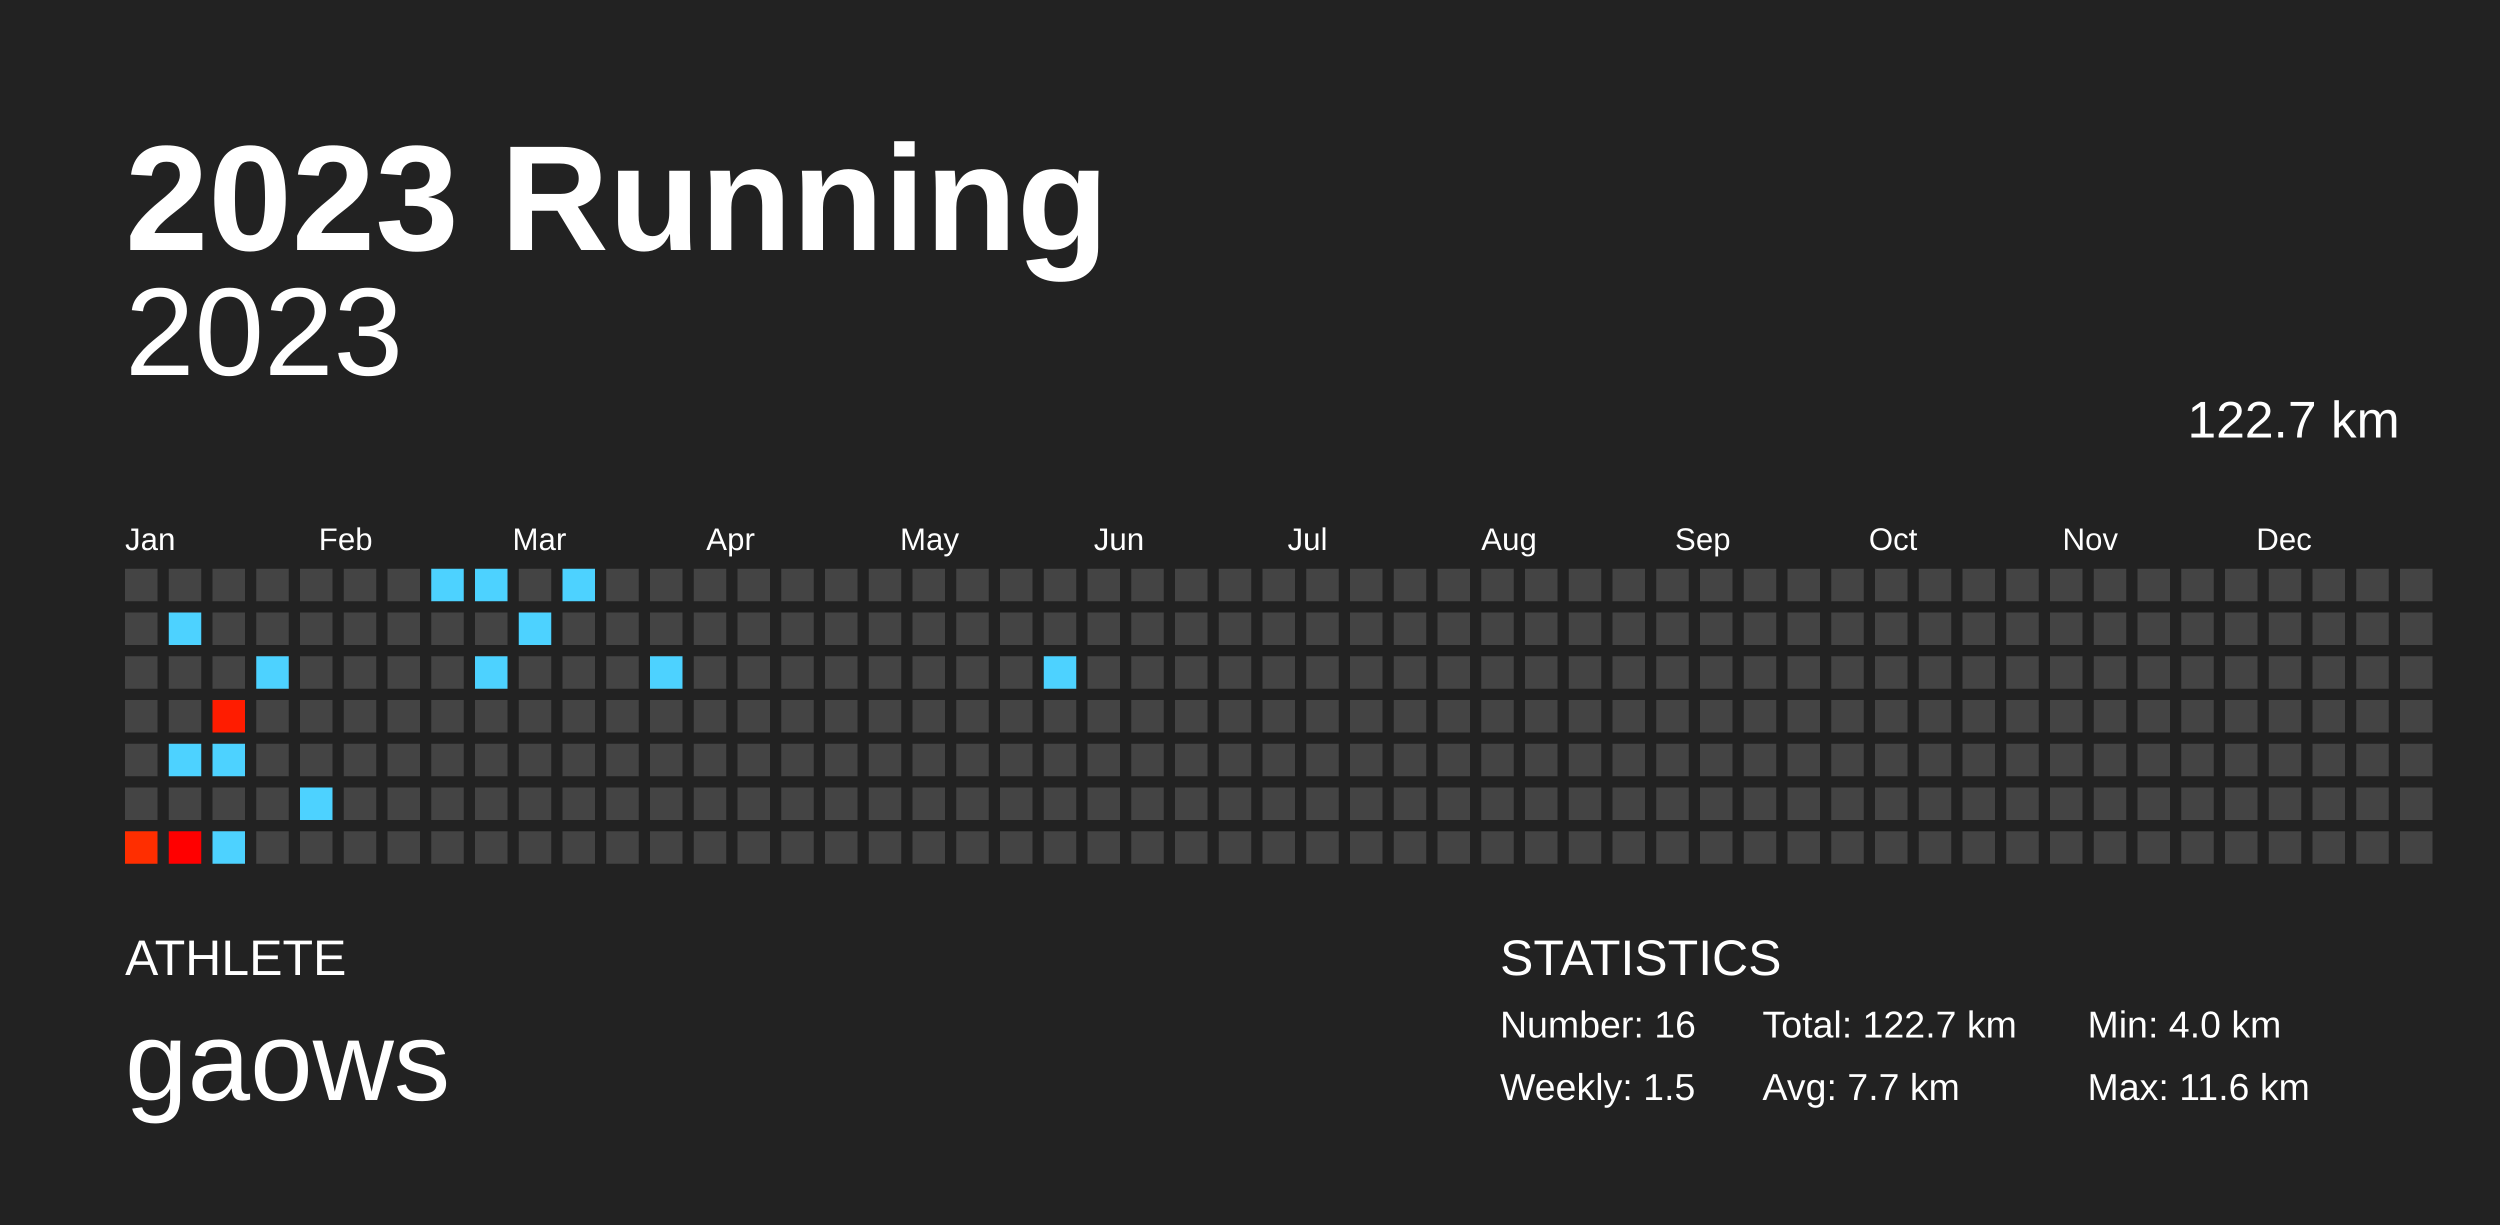
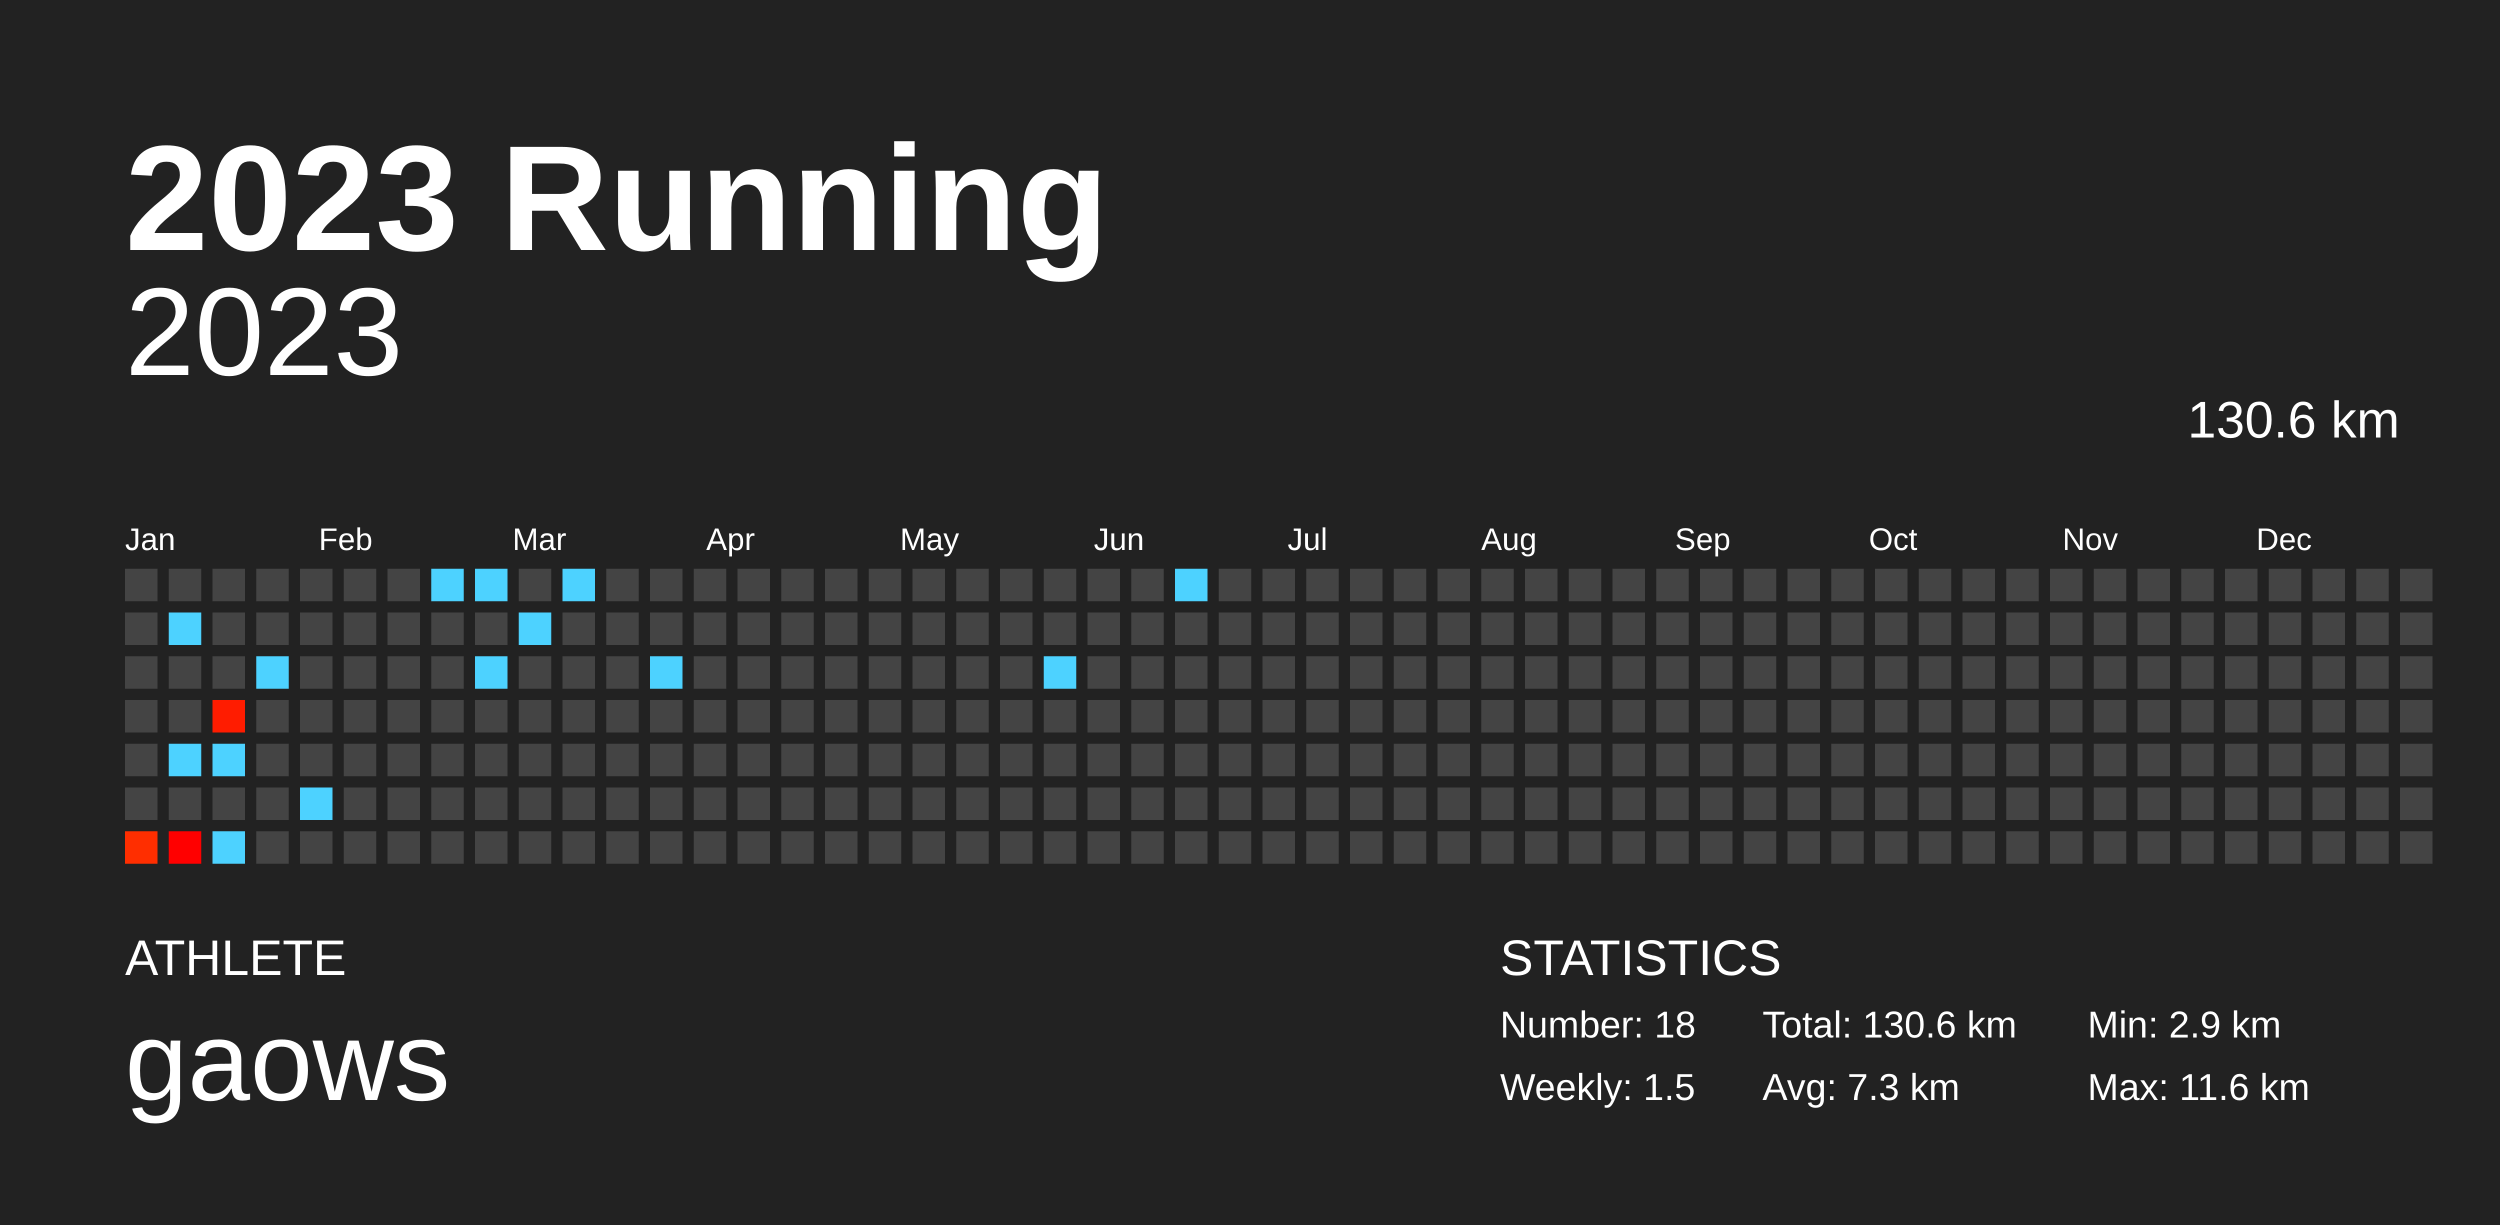
<svg xmlns="http://www.w3.org/2000/svg" baseProfile="full" height="98mm" version="1.1" viewBox="0,0,200,98" width="200mm">
  <defs />
  <rect fill="#222222" height="98" width="200" x="0" y="0" />
  <text fill="#FFFFFF" style="font-size:12px; font-family:Arial; font-weight:bold;" x="10" y="20">2023 Running</text>
  <text fill="#FFFFFF" style="font-size:4px; font-family:Arial" x="10" y="78">ATHLETE</text>
  <text fill="#FFFFFF" style="font-size:9px; font-family:Arial" x="10" y="88">gaows</text>
  <text fill="#FFFFFF" style="font-size:4px; font-family:Arial" x="120" y="78">STATISTICS</text>
-   <text fill="#FFFFFF" style="font-size:3px; font-family:Arial" x="120" y="83">Number: 16</text>
+   <text fill="#FFFFFF" style="font-size:3px; font-family:Arial" x="120" y="83">Number: 18</text>
  <text fill="#FFFFFF" style="font-size:3px; font-family:Arial" x="120" y="88">Weekly: 1.5</text>
-   <text fill="#FFFFFF" style="font-size:3px; font-family:Arial" x="141" y="83">Total: 122.7 km</text>
-   <text fill="#FFFFFF" style="font-size:3px; font-family:Arial" x="141" y="88">Avg: 7.7 km</text>
-   <text fill="#FFFFFF" style="font-size:3px; font-family:Arial" x="167" y="83">Min: 4.0 km</text>
+   <text fill="#FFFFFF" style="font-size:3px; font-family:Arial" x="141" y="83">Total: 130.6 km</text>
+   <text fill="#FFFFFF" style="font-size:3px; font-family:Arial" x="141" y="88">Avg: 7.3 km</text>
+   <text fill="#FFFFFF" style="font-size:3px; font-family:Arial" x="167" y="83">Min: 2.9 km</text>
  <text fill="#FFFFFF" style="font-size:3px; font-family:Arial" x="167" y="88">Max: 11.6 km</text>
  <text alignment-baseline="hanging" fill="#FFFFFF" style="font-size:10.0px; font-family:Arial;" x="10" y="30">2023</text>
-   <text alignment-baseline="hanging" fill="#FFFFFF" style="font-size:4.125px; font-family:Arial;" x="175" y="35">122.7 km</text>
+   <text alignment-baseline="hanging" fill="#FFFFFF" style="font-size:4.125px; font-family:Arial;" x="175" y="35">130.6 km</text>
  <text fill="#FFFFFF" style="font-size:2.5px; font-family:Arial" x="10.0" y="44">Jan</text>
  <text fill="#FFFFFF" style="font-size:2.5px; font-family:Arial" x="25.5" y="44">Feb</text>
  <text fill="#FFFFFF" style="font-size:2.5px; font-family:Arial" x="41.0" y="44">Mar</text>
  <text fill="#FFFFFF" style="font-size:2.5px; font-family:Arial" x="56.5" y="44">Apr</text>
  <text fill="#FFFFFF" style="font-size:2.5px; font-family:Arial" x="72.0" y="44">May</text>
  <text fill="#FFFFFF" style="font-size:2.5px; font-family:Arial" x="87.5" y="44">Jun</text>
  <text fill="#FFFFFF" style="font-size:2.5px; font-family:Arial" x="103.0" y="44">Jul</text>
  <text fill="#FFFFFF" style="font-size:2.5px; font-family:Arial" x="118.5" y="44">Aug</text>
  <text fill="#FFFFFF" style="font-size:2.5px; font-family:Arial" x="134.0" y="44">Sep</text>
  <text fill="#FFFFFF" style="font-size:2.5px; font-family:Arial" x="149.5" y="44">Oct</text>
  <text fill="#FFFFFF" style="font-size:2.5px; font-family:Arial" x="165.0" y="44">Nov</text>
  <text fill="#FFFFFF" style="font-size:2.5px; font-family:Arial" x="180.5" y="44">Dec</text>
  <rect fill="#444444" height="2.6" width="2.6" x="10.0" y="45.5" />
  <rect fill="#444444" height="2.6" width="2.6" x="10.0" y="49.0" />
  <rect fill="#444444" height="2.6" width="2.6" x="10.0" y="52.5" />
  <rect fill="#444444" height="2.6" width="2.6" x="10.0" y="56.0" />
  <rect fill="#444444" height="2.6" width="2.6" x="10.0" y="59.5" />
  <rect fill="#444444" height="2.6" width="2.6" x="10.0" y="63.0" />
  <rect fill="#ff2e00" height="2.6" width="2.6" x="10.0" y="66.5" />
  <rect fill="#444444" height="2.6" width="2.6" x="13.5" y="45.5" />
  <rect fill="#4dd2ff" height="2.6" width="2.6" x="13.5" y="49.0" />
  <rect fill="#444444" height="2.6" width="2.6" x="13.5" y="52.5" />
  <rect fill="#444444" height="2.6" width="2.6" x="13.5" y="56.0" />
  <rect fill="#4dd2ff" height="2.6" width="2.6" x="13.5" y="59.5" />
  <rect fill="#444444" height="2.6" width="2.6" x="13.5" y="63.0" />
  <rect fill="#ff0000" height="2.6" width="2.6" x="13.5" y="66.5" />
  <rect fill="#444444" height="2.6" width="2.6" x="17.0" y="45.5" />
  <rect fill="#444444" height="2.6" width="2.6" x="17.0" y="49.0" />
  <rect fill="#444444" height="2.6" width="2.6" x="17.0" y="52.5" />
  <rect fill="#ff1c00" height="2.6" width="2.6" x="17.0" y="56.0" />
  <rect fill="#4dd2ff" height="2.6" width="2.6" x="17.0" y="59.5" />
  <rect fill="#444444" height="2.6" width="2.6" x="17.0" y="63.0" />
  <rect fill="#4dd2ff" height="2.6" width="2.6" x="17.0" y="66.5" />
  <rect fill="#444444" height="2.6" width="2.6" x="20.5" y="45.5" />
  <rect fill="#444444" height="2.6" width="2.6" x="20.5" y="49.0" />
  <rect fill="#4dd2ff" height="2.6" width="2.6" x="20.5" y="52.5" />
  <rect fill="#444444" height="2.6" width="2.6" x="20.5" y="56.0" />
  <rect fill="#444444" height="2.6" width="2.6" x="20.5" y="59.5" />
  <rect fill="#444444" height="2.6" width="2.6" x="20.5" y="63.0" />
  <rect fill="#444444" height="2.6" width="2.6" x="20.5" y="66.5" />
  <rect fill="#444444" height="2.6" width="2.6" x="24.0" y="45.5" />
  <rect fill="#444444" height="2.6" width="2.6" x="24.0" y="49.0" />
  <rect fill="#444444" height="2.6" width="2.6" x="24.0" y="52.5" />
  <rect fill="#444444" height="2.6" width="2.6" x="24.0" y="56.0" />
  <rect fill="#444444" height="2.6" width="2.6" x="24.0" y="59.5" />
  <rect fill="#4dd2ff" height="2.6" width="2.6" x="24.0" y="63.0" />
  <rect fill="#444444" height="2.6" width="2.6" x="24.0" y="66.5" />
  <rect fill="#444444" height="2.6" width="2.6" x="27.5" y="45.5" />
  <rect fill="#444444" height="2.6" width="2.6" x="27.5" y="49.0" />
  <rect fill="#444444" height="2.6" width="2.6" x="27.5" y="52.5" />
  <rect fill="#444444" height="2.6" width="2.6" x="27.5" y="56.0" />
  <rect fill="#444444" height="2.6" width="2.6" x="27.5" y="59.5" />
  <rect fill="#444444" height="2.6" width="2.6" x="27.5" y="63.0" />
  <rect fill="#444444" height="2.6" width="2.6" x="27.5" y="66.5" />
  <rect fill="#444444" height="2.6" width="2.6" x="31.0" y="45.5" />
  <rect fill="#444444" height="2.6" width="2.6" x="31.0" y="49.0" />
  <rect fill="#444444" height="2.6" width="2.6" x="31.0" y="52.5" />
  <rect fill="#444444" height="2.6" width="2.6" x="31.0" y="56.0" />
  <rect fill="#444444" height="2.6" width="2.6" x="31.0" y="59.5" />
  <rect fill="#444444" height="2.6" width="2.6" x="31.0" y="63.0" />
  <rect fill="#444444" height="2.6" width="2.6" x="31.0" y="66.5" />
  <rect fill="#4dd2ff" height="2.6" width="2.6" x="34.5" y="45.5" />
  <rect fill="#444444" height="2.6" width="2.6" x="34.5" y="49.0" />
  <rect fill="#444444" height="2.6" width="2.6" x="34.5" y="52.5" />
  <rect fill="#444444" height="2.6" width="2.6" x="34.5" y="56.0" />
  <rect fill="#444444" height="2.6" width="2.6" x="34.5" y="59.5" />
  <rect fill="#444444" height="2.6" width="2.6" x="34.5" y="63.0" />
  <rect fill="#444444" height="2.6" width="2.6" x="34.5" y="66.5" />
  <rect fill="#4dd2ff" height="2.6" width="2.6" x="38.0" y="45.5" />
  <rect fill="#444444" height="2.6" width="2.6" x="38.0" y="49.0" />
  <rect fill="#4dd2ff" height="2.6" width="2.6" x="38.0" y="52.5" />
  <rect fill="#444444" height="2.6" width="2.6" x="38.0" y="56.0" />
  <rect fill="#444444" height="2.6" width="2.6" x="38.0" y="59.5" />
  <rect fill="#444444" height="2.6" width="2.6" x="38.0" y="63.0" />
  <rect fill="#444444" height="2.6" width="2.6" x="38.0" y="66.5" />
  <rect fill="#444444" height="2.6" width="2.6" x="41.5" y="45.5" />
  <rect fill="#4dd2ff" height="2.6" width="2.6" x="41.5" y="49.0" />
  <rect fill="#444444" height="2.6" width="2.6" x="41.5" y="52.5" />
  <rect fill="#444444" height="2.6" width="2.6" x="41.5" y="56.0" />
  <rect fill="#444444" height="2.6" width="2.6" x="41.5" y="59.5" />
  <rect fill="#444444" height="2.6" width="2.6" x="41.5" y="63.0" />
  <rect fill="#444444" height="2.6" width="2.6" x="41.5" y="66.5" />
  <rect fill="#4dd2ff" height="2.6" width="2.6" x="45.0" y="45.5" />
  <rect fill="#444444" height="2.6" width="2.6" x="45.0" y="49.0" />
  <rect fill="#444444" height="2.6" width="2.6" x="45.0" y="52.5" />
  <rect fill="#444444" height="2.6" width="2.6" x="45.0" y="56.0" />
  <rect fill="#444444" height="2.6" width="2.6" x="45.0" y="59.5" />
  <rect fill="#444444" height="2.6" width="2.6" x="45.0" y="63.0" />
  <rect fill="#444444" height="2.6" width="2.6" x="45.0" y="66.5" />
  <rect fill="#444444" height="2.6" width="2.6" x="48.5" y="45.5" />
  <rect fill="#444444" height="2.6" width="2.6" x="48.5" y="49.0" />
  <rect fill="#444444" height="2.6" width="2.6" x="48.5" y="52.5" />
  <rect fill="#444444" height="2.6" width="2.6" x="48.5" y="56.0" />
  <rect fill="#444444" height="2.6" width="2.6" x="48.5" y="59.5" />
  <rect fill="#444444" height="2.6" width="2.6" x="48.5" y="63.0" />
  <rect fill="#444444" height="2.6" width="2.6" x="48.5" y="66.5" />
  <rect fill="#444444" height="2.6" width="2.6" x="52.0" y="45.5" />
  <rect fill="#444444" height="2.6" width="2.6" x="52.0" y="49.0" />
  <rect fill="#4dd2ff" height="2.6" width="2.6" x="52.0" y="52.5" />
  <rect fill="#444444" height="2.6" width="2.6" x="52.0" y="56.0" />
  <rect fill="#444444" height="2.6" width="2.6" x="52.0" y="59.5" />
  <rect fill="#444444" height="2.6" width="2.6" x="52.0" y="63.0" />
  <rect fill="#444444" height="2.6" width="2.6" x="52.0" y="66.5" />
  <rect fill="#444444" height="2.6" width="2.6" x="55.5" y="45.5" />
  <rect fill="#444444" height="2.6" width="2.6" x="55.5" y="49.0" />
  <rect fill="#444444" height="2.6" width="2.6" x="55.5" y="52.5" />
  <rect fill="#444444" height="2.6" width="2.6" x="55.5" y="56.0" />
  <rect fill="#444444" height="2.6" width="2.6" x="55.5" y="59.5" />
  <rect fill="#444444" height="2.6" width="2.6" x="55.5" y="63.0" />
  <rect fill="#444444" height="2.6" width="2.6" x="55.5" y="66.5" />
  <rect fill="#444444" height="2.6" width="2.6" x="59.0" y="45.5" />
  <rect fill="#444444" height="2.6" width="2.6" x="59.0" y="49.0" />
  <rect fill="#444444" height="2.6" width="2.6" x="59.0" y="52.5" />
  <rect fill="#444444" height="2.6" width="2.6" x="59.0" y="56.0" />
  <rect fill="#444444" height="2.6" width="2.6" x="59.0" y="59.5" />
  <rect fill="#444444" height="2.6" width="2.6" x="59.0" y="63.0" />
  <rect fill="#444444" height="2.6" width="2.6" x="59.0" y="66.5" />
  <rect fill="#444444" height="2.6" width="2.6" x="62.5" y="45.5" />
  <rect fill="#444444" height="2.6" width="2.6" x="62.5" y="49.0" />
  <rect fill="#444444" height="2.6" width="2.6" x="62.5" y="52.5" />
  <rect fill="#444444" height="2.6" width="2.6" x="62.5" y="56.0" />
  <rect fill="#444444" height="2.6" width="2.6" x="62.5" y="59.5" />
  <rect fill="#444444" height="2.6" width="2.6" x="62.5" y="63.0" />
  <rect fill="#444444" height="2.6" width="2.6" x="62.5" y="66.5" />
  <rect fill="#444444" height="2.6" width="2.6" x="66.0" y="45.5" />
  <rect fill="#444444" height="2.6" width="2.6" x="66.0" y="49.0" />
  <rect fill="#444444" height="2.6" width="2.6" x="66.0" y="52.5" />
  <rect fill="#444444" height="2.6" width="2.6" x="66.0" y="56.0" />
  <rect fill="#444444" height="2.6" width="2.6" x="66.0" y="59.5" />
  <rect fill="#444444" height="2.6" width="2.6" x="66.0" y="63.0" />
  <rect fill="#444444" height="2.6" width="2.6" x="66.0" y="66.5" />
  <rect fill="#444444" height="2.6" width="2.6" x="69.5" y="45.5" />
  <rect fill="#444444" height="2.6" width="2.6" x="69.5" y="49.0" />
  <rect fill="#444444" height="2.6" width="2.6" x="69.5" y="52.5" />
  <rect fill="#444444" height="2.6" width="2.6" x="69.5" y="56.0" />
  <rect fill="#444444" height="2.6" width="2.6" x="69.5" y="59.5" />
  <rect fill="#444444" height="2.6" width="2.6" x="69.5" y="63.0" />
  <rect fill="#444444" height="2.6" width="2.6" x="69.5" y="66.5" />
  <rect fill="#444444" height="2.6" width="2.6" x="73.0" y="45.5" />
  <rect fill="#444444" height="2.6" width="2.6" x="73.0" y="49.0" />
  <rect fill="#444444" height="2.6" width="2.6" x="73.0" y="52.5" />
  <rect fill="#444444" height="2.6" width="2.6" x="73.0" y="56.0" />
  <rect fill="#444444" height="2.6" width="2.6" x="73.0" y="59.5" />
  <rect fill="#444444" height="2.6" width="2.6" x="73.0" y="63.0" />
  <rect fill="#444444" height="2.6" width="2.6" x="73.0" y="66.5" />
  <rect fill="#444444" height="2.6" width="2.6" x="76.5" y="45.5" />
  <rect fill="#444444" height="2.6" width="2.6" x="76.5" y="49.0" />
  <rect fill="#444444" height="2.6" width="2.6" x="76.5" y="52.5" />
  <rect fill="#444444" height="2.6" width="2.6" x="76.5" y="56.0" />
  <rect fill="#444444" height="2.6" width="2.6" x="76.5" y="59.5" />
  <rect fill="#444444" height="2.6" width="2.6" x="76.5" y="63.0" />
  <rect fill="#444444" height="2.6" width="2.6" x="76.5" y="66.5" />
  <rect fill="#444444" height="2.6" width="2.6" x="80.0" y="45.5" />
  <rect fill="#444444" height="2.6" width="2.6" x="80.0" y="49.0" />
  <rect fill="#444444" height="2.6" width="2.6" x="80.0" y="52.5" />
  <rect fill="#444444" height="2.6" width="2.6" x="80.0" y="56.0" />
  <rect fill="#444444" height="2.6" width="2.6" x="80.0" y="59.5" />
  <rect fill="#444444" height="2.6" width="2.6" x="80.0" y="63.0" />
  <rect fill="#444444" height="2.6" width="2.6" x="80.0" y="66.5" />
  <rect fill="#444444" height="2.6" width="2.6" x="83.5" y="45.5" />
  <rect fill="#444444" height="2.6" width="2.6" x="83.5" y="49.0" />
  <rect fill="#4dd2ff" height="2.6" width="2.6" x="83.5" y="52.5" />
  <rect fill="#444444" height="2.6" width="2.6" x="83.5" y="56.0" />
  <rect fill="#444444" height="2.6" width="2.6" x="83.5" y="59.5" />
  <rect fill="#444444" height="2.6" width="2.6" x="83.5" y="63.0" />
  <rect fill="#444444" height="2.6" width="2.6" x="83.5" y="66.5" />
  <rect fill="#444444" height="2.6" width="2.6" x="87.0" y="45.5" />
  <rect fill="#444444" height="2.6" width="2.6" x="87.0" y="49.0" />
  <rect fill="#444444" height="2.6" width="2.6" x="87.0" y="52.5" />
  <rect fill="#444444" height="2.6" width="2.6" x="87.0" y="56.0" />
  <rect fill="#444444" height="2.6" width="2.6" x="87.0" y="59.5" />
  <rect fill="#444444" height="2.6" width="2.6" x="87.0" y="63.0" />
  <rect fill="#444444" height="2.6" width="2.6" x="87.0" y="66.5" />
  <rect fill="#444444" height="2.6" width="2.6" x="90.5" y="45.5" />
  <rect fill="#444444" height="2.6" width="2.6" x="90.5" y="49.0" />
  <rect fill="#444444" height="2.6" width="2.6" x="90.5" y="52.5" />
  <rect fill="#444444" height="2.6" width="2.6" x="90.5" y="56.0" />
  <rect fill="#444444" height="2.6" width="2.6" x="90.5" y="59.5" />
  <rect fill="#444444" height="2.6" width="2.6" x="90.5" y="63.0" />
  <rect fill="#444444" height="2.6" width="2.6" x="90.5" y="66.5" />
-   <rect fill="#444444" height="2.6" width="2.6" x="94.0" y="45.5" />
+   <rect fill="#4dd2ff" height="2.6" width="2.6" x="94.0" y="45.5" />
  <rect fill="#444444" height="2.6" width="2.6" x="94.0" y="49.0" />
  <rect fill="#444444" height="2.6" width="2.6" x="94.0" y="52.5" />
  <rect fill="#444444" height="2.6" width="2.6" x="94.0" y="56.0" />
  <rect fill="#444444" height="2.6" width="2.6" x="94.0" y="59.5" />
  <rect fill="#444444" height="2.6" width="2.6" x="94.0" y="63.0" />
  <rect fill="#444444" height="2.6" width="2.6" x="94.0" y="66.5" />
  <rect fill="#444444" height="2.6" width="2.6" x="97.5" y="45.5" />
  <rect fill="#444444" height="2.6" width="2.6" x="97.5" y="49.0" />
  <rect fill="#444444" height="2.6" width="2.6" x="97.5" y="52.5" />
  <rect fill="#444444" height="2.6" width="2.6" x="97.5" y="56.0" />
  <rect fill="#444444" height="2.6" width="2.6" x="97.5" y="59.5" />
  <rect fill="#444444" height="2.6" width="2.6" x="97.5" y="63.0" />
  <rect fill="#444444" height="2.6" width="2.6" x="97.5" y="66.5" />
  <rect fill="#444444" height="2.6" width="2.6" x="101.0" y="45.5" />
  <rect fill="#444444" height="2.6" width="2.6" x="101.0" y="49.0" />
  <rect fill="#444444" height="2.6" width="2.6" x="101.0" y="52.5" />
  <rect fill="#444444" height="2.6" width="2.6" x="101.0" y="56.0" />
  <rect fill="#444444" height="2.6" width="2.6" x="101.0" y="59.5" />
  <rect fill="#444444" height="2.6" width="2.6" x="101.0" y="63.0" />
  <rect fill="#444444" height="2.6" width="2.6" x="101.0" y="66.5" />
  <rect fill="#444444" height="2.6" width="2.6" x="104.5" y="45.5" />
  <rect fill="#444444" height="2.6" width="2.6" x="104.5" y="49.0" />
  <rect fill="#444444" height="2.6" width="2.6" x="104.5" y="52.5" />
  <rect fill="#444444" height="2.6" width="2.6" x="104.5" y="56.0" />
  <rect fill="#444444" height="2.6" width="2.6" x="104.5" y="59.5" />
  <rect fill="#444444" height="2.6" width="2.6" x="104.5" y="63.0" />
  <rect fill="#444444" height="2.6" width="2.6" x="104.5" y="66.5" />
  <rect fill="#444444" height="2.6" width="2.6" x="108.0" y="45.5" />
  <rect fill="#444444" height="2.6" width="2.6" x="108.0" y="49.0" />
  <rect fill="#444444" height="2.6" width="2.6" x="108.0" y="52.5" />
  <rect fill="#444444" height="2.6" width="2.6" x="108.0" y="56.0" />
  <rect fill="#444444" height="2.6" width="2.6" x="108.0" y="59.5" />
  <rect fill="#444444" height="2.6" width="2.6" x="108.0" y="63.0" />
  <rect fill="#444444" height="2.6" width="2.6" x="108.0" y="66.5" />
  <rect fill="#444444" height="2.6" width="2.6" x="111.5" y="45.5" />
  <rect fill="#444444" height="2.6" width="2.6" x="111.5" y="49.0" />
  <rect fill="#444444" height="2.6" width="2.6" x="111.5" y="52.5" />
  <rect fill="#444444" height="2.6" width="2.6" x="111.5" y="56.0" />
  <rect fill="#444444" height="2.6" width="2.6" x="111.5" y="59.5" />
  <rect fill="#444444" height="2.6" width="2.6" x="111.5" y="63.0" />
  <rect fill="#444444" height="2.6" width="2.6" x="111.5" y="66.5" />
  <rect fill="#444444" height="2.6" width="2.6" x="115.0" y="45.5" />
  <rect fill="#444444" height="2.6" width="2.6" x="115.0" y="49.0" />
  <rect fill="#444444" height="2.6" width="2.6" x="115.0" y="52.5" />
  <rect fill="#444444" height="2.6" width="2.6" x="115.0" y="56.0" />
  <rect fill="#444444" height="2.6" width="2.6" x="115.0" y="59.5" />
  <rect fill="#444444" height="2.6" width="2.6" x="115.0" y="63.0" />
  <rect fill="#444444" height="2.6" width="2.6" x="115.0" y="66.5" />
  <rect fill="#444444" height="2.6" width="2.6" x="118.5" y="45.5" />
  <rect fill="#444444" height="2.6" width="2.6" x="118.5" y="49.0" />
  <rect fill="#444444" height="2.6" width="2.6" x="118.5" y="52.5" />
  <rect fill="#444444" height="2.6" width="2.6" x="118.5" y="56.0" />
  <rect fill="#444444" height="2.6" width="2.6" x="118.5" y="59.5" />
  <rect fill="#444444" height="2.6" width="2.6" x="118.5" y="63.0" />
  <rect fill="#444444" height="2.6" width="2.6" x="118.5" y="66.5" />
  <rect fill="#444444" height="2.6" width="2.6" x="122.0" y="45.5" />
  <rect fill="#444444" height="2.6" width="2.6" x="122.0" y="49.0" />
  <rect fill="#444444" height="2.6" width="2.6" x="122.0" y="52.5" />
  <rect fill="#444444" height="2.6" width="2.6" x="122.0" y="56.0" />
  <rect fill="#444444" height="2.6" width="2.6" x="122.0" y="59.5" />
  <rect fill="#444444" height="2.6" width="2.6" x="122.0" y="63.0" />
  <rect fill="#444444" height="2.6" width="2.6" x="122.0" y="66.5" />
  <rect fill="#444444" height="2.6" width="2.6" x="125.5" y="45.5" />
  <rect fill="#444444" height="2.6" width="2.6" x="125.5" y="49.0" />
  <rect fill="#444444" height="2.6" width="2.6" x="125.5" y="52.5" />
  <rect fill="#444444" height="2.6" width="2.6" x="125.5" y="56.0" />
  <rect fill="#444444" height="2.6" width="2.6" x="125.5" y="59.5" />
  <rect fill="#444444" height="2.6" width="2.6" x="125.5" y="63.0" />
  <rect fill="#444444" height="2.6" width="2.6" x="125.5" y="66.5" />
  <rect fill="#444444" height="2.6" width="2.6" x="129.0" y="45.5" />
  <rect fill="#444444" height="2.6" width="2.6" x="129.0" y="49.0" />
  <rect fill="#444444" height="2.6" width="2.6" x="129.0" y="52.5" />
  <rect fill="#444444" height="2.6" width="2.6" x="129.0" y="56.0" />
  <rect fill="#444444" height="2.6" width="2.6" x="129.0" y="59.5" />
  <rect fill="#444444" height="2.6" width="2.6" x="129.0" y="63.0" />
  <rect fill="#444444" height="2.6" width="2.6" x="129.0" y="66.5" />
  <rect fill="#444444" height="2.6" width="2.6" x="132.5" y="45.5" />
  <rect fill="#444444" height="2.6" width="2.6" x="132.5" y="49.0" />
  <rect fill="#444444" height="2.6" width="2.6" x="132.5" y="52.5" />
  <rect fill="#444444" height="2.6" width="2.6" x="132.5" y="56.0" />
  <rect fill="#444444" height="2.6" width="2.6" x="132.5" y="59.5" />
  <rect fill="#444444" height="2.6" width="2.6" x="132.5" y="63.0" />
  <rect fill="#444444" height="2.6" width="2.6" x="132.5" y="66.5" />
  <rect fill="#444444" height="2.6" width="2.6" x="136.0" y="45.5" />
  <rect fill="#444444" height="2.6" width="2.6" x="136.0" y="49.0" />
  <rect fill="#444444" height="2.6" width="2.6" x="136.0" y="52.5" />
  <rect fill="#444444" height="2.6" width="2.6" x="136.0" y="56.0" />
  <rect fill="#444444" height="2.6" width="2.6" x="136.0" y="59.5" />
  <rect fill="#444444" height="2.6" width="2.6" x="136.0" y="63.0" />
  <rect fill="#444444" height="2.6" width="2.6" x="136.0" y="66.5" />
  <rect fill="#444444" height="2.6" width="2.6" x="139.5" y="45.5" />
  <rect fill="#444444" height="2.6" width="2.6" x="139.5" y="49.0" />
  <rect fill="#444444" height="2.6" width="2.6" x="139.5" y="52.5" />
  <rect fill="#444444" height="2.6" width="2.6" x="139.5" y="56.0" />
  <rect fill="#444444" height="2.6" width="2.6" x="139.5" y="59.5" />
  <rect fill="#444444" height="2.6" width="2.6" x="139.5" y="63.0" />
  <rect fill="#444444" height="2.6" width="2.6" x="139.5" y="66.5" />
  <rect fill="#444444" height="2.6" width="2.6" x="143.0" y="45.5" />
  <rect fill="#444444" height="2.6" width="2.6" x="143.0" y="49.0" />
  <rect fill="#444444" height="2.6" width="2.6" x="143.0" y="52.5" />
  <rect fill="#444444" height="2.6" width="2.6" x="143.0" y="56.0" />
  <rect fill="#444444" height="2.6" width="2.6" x="143.0" y="59.5" />
  <rect fill="#444444" height="2.6" width="2.6" x="143.0" y="63.0" />
  <rect fill="#444444" height="2.6" width="2.6" x="143.0" y="66.5" />
  <rect fill="#444444" height="2.6" width="2.6" x="146.5" y="45.5" />
  <rect fill="#444444" height="2.6" width="2.6" x="146.5" y="49.0" />
  <rect fill="#444444" height="2.6" width="2.6" x="146.5" y="52.5" />
  <rect fill="#444444" height="2.6" width="2.6" x="146.5" y="56.0" />
  <rect fill="#444444" height="2.6" width="2.6" x="146.5" y="59.5" />
  <rect fill="#444444" height="2.6" width="2.6" x="146.5" y="63.0" />
  <rect fill="#444444" height="2.6" width="2.6" x="146.5" y="66.5" />
  <rect fill="#444444" height="2.6" width="2.6" x="150.0" y="45.5" />
  <rect fill="#444444" height="2.6" width="2.6" x="150.0" y="49.0" />
  <rect fill="#444444" height="2.6" width="2.6" x="150.0" y="52.5" />
  <rect fill="#444444" height="2.6" width="2.6" x="150.0" y="56.0" />
  <rect fill="#444444" height="2.6" width="2.6" x="150.0" y="59.5" />
  <rect fill="#444444" height="2.6" width="2.6" x="150.0" y="63.0" />
  <rect fill="#444444" height="2.6" width="2.6" x="150.0" y="66.5" />
  <rect fill="#444444" height="2.6" width="2.6" x="153.5" y="45.5" />
  <rect fill="#444444" height="2.6" width="2.6" x="153.5" y="49.0" />
  <rect fill="#444444" height="2.6" width="2.6" x="153.5" y="52.5" />
  <rect fill="#444444" height="2.6" width="2.6" x="153.5" y="56.0" />
  <rect fill="#444444" height="2.6" width="2.6" x="153.5" y="59.5" />
  <rect fill="#444444" height="2.6" width="2.6" x="153.5" y="63.0" />
  <rect fill="#444444" height="2.6" width="2.6" x="153.5" y="66.5" />
  <rect fill="#444444" height="2.6" width="2.6" x="157.0" y="45.5" />
  <rect fill="#444444" height="2.6" width="2.6" x="157.0" y="49.0" />
  <rect fill="#444444" height="2.6" width="2.6" x="157.0" y="52.5" />
  <rect fill="#444444" height="2.6" width="2.6" x="157.0" y="56.0" />
  <rect fill="#444444" height="2.6" width="2.6" x="157.0" y="59.5" />
  <rect fill="#444444" height="2.6" width="2.6" x="157.0" y="63.0" />
  <rect fill="#444444" height="2.6" width="2.6" x="157.0" y="66.5" />
  <rect fill="#444444" height="2.6" width="2.6" x="160.5" y="45.5" />
  <rect fill="#444444" height="2.6" width="2.6" x="160.5" y="49.0" />
  <rect fill="#444444" height="2.6" width="2.6" x="160.5" y="52.5" />
  <rect fill="#444444" height="2.6" width="2.6" x="160.5" y="56.0" />
  <rect fill="#444444" height="2.6" width="2.6" x="160.5" y="59.5" />
  <rect fill="#444444" height="2.6" width="2.6" x="160.5" y="63.0" />
  <rect fill="#444444" height="2.6" width="2.6" x="160.5" y="66.5" />
  <rect fill="#444444" height="2.6" width="2.6" x="164.0" y="45.5" />
  <rect fill="#444444" height="2.6" width="2.6" x="164.0" y="49.0" />
  <rect fill="#444444" height="2.6" width="2.6" x="164.0" y="52.5" />
  <rect fill="#444444" height="2.6" width="2.6" x="164.0" y="56.0" />
  <rect fill="#444444" height="2.6" width="2.6" x="164.0" y="59.5" />
  <rect fill="#444444" height="2.6" width="2.6" x="164.0" y="63.0" />
  <rect fill="#444444" height="2.6" width="2.6" x="164.0" y="66.5" />
  <rect fill="#444444" height="2.6" width="2.6" x="167.5" y="45.5" />
  <rect fill="#444444" height="2.6" width="2.6" x="167.5" y="49.0" />
  <rect fill="#444444" height="2.6" width="2.6" x="167.5" y="52.5" />
  <rect fill="#444444" height="2.6" width="2.6" x="167.5" y="56.0" />
  <rect fill="#444444" height="2.6" width="2.6" x="167.5" y="59.5" />
  <rect fill="#444444" height="2.6" width="2.6" x="167.5" y="63.0" />
  <rect fill="#444444" height="2.6" width="2.6" x="167.5" y="66.5" />
  <rect fill="#444444" height="2.6" width="2.6" x="171.0" y="45.5" />
  <rect fill="#444444" height="2.6" width="2.6" x="171.0" y="49.0" />
  <rect fill="#444444" height="2.6" width="2.6" x="171.0" y="52.5" />
  <rect fill="#444444" height="2.6" width="2.6" x="171.0" y="56.0" />
  <rect fill="#444444" height="2.6" width="2.6" x="171.0" y="59.5" />
  <rect fill="#444444" height="2.6" width="2.6" x="171.0" y="63.0" />
  <rect fill="#444444" height="2.6" width="2.6" x="171.0" y="66.5" />
  <rect fill="#444444" height="2.6" width="2.6" x="174.5" y="45.5" />
  <rect fill="#444444" height="2.6" width="2.6" x="174.5" y="49.0" />
  <rect fill="#444444" height="2.6" width="2.6" x="174.5" y="52.5" />
  <rect fill="#444444" height="2.6" width="2.6" x="174.5" y="56.0" />
  <rect fill="#444444" height="2.6" width="2.6" x="174.5" y="59.5" />
  <rect fill="#444444" height="2.6" width="2.6" x="174.5" y="63.0" />
  <rect fill="#444444" height="2.6" width="2.6" x="174.5" y="66.5" />
  <rect fill="#444444" height="2.6" width="2.6" x="178.0" y="45.5" />
  <rect fill="#444444" height="2.6" width="2.6" x="178.0" y="49.0" />
  <rect fill="#444444" height="2.6" width="2.6" x="178.0" y="52.5" />
  <rect fill="#444444" height="2.6" width="2.6" x="178.0" y="56.0" />
  <rect fill="#444444" height="2.6" width="2.6" x="178.0" y="59.5" />
  <rect fill="#444444" height="2.6" width="2.6" x="178.0" y="63.0" />
  <rect fill="#444444" height="2.6" width="2.6" x="178.0" y="66.5" />
  <rect fill="#444444" height="2.6" width="2.6" x="181.5" y="45.5" />
  <rect fill="#444444" height="2.6" width="2.6" x="181.5" y="49.0" />
  <rect fill="#444444" height="2.6" width="2.6" x="181.5" y="52.5" />
  <rect fill="#444444" height="2.6" width="2.6" x="181.5" y="56.0" />
  <rect fill="#444444" height="2.6" width="2.6" x="181.5" y="59.5" />
  <rect fill="#444444" height="2.6" width="2.6" x="181.5" y="63.0" />
  <rect fill="#444444" height="2.6" width="2.6" x="181.5" y="66.5" />
  <rect fill="#444444" height="2.6" width="2.6" x="185.0" y="45.5" />
  <rect fill="#444444" height="2.6" width="2.6" x="185.0" y="49.0" />
  <rect fill="#444444" height="2.6" width="2.6" x="185.0" y="52.5" />
  <rect fill="#444444" height="2.6" width="2.6" x="185.0" y="56.0" />
  <rect fill="#444444" height="2.6" width="2.6" x="185.0" y="59.5" />
  <rect fill="#444444" height="2.6" width="2.6" x="185.0" y="63.0" />
  <rect fill="#444444" height="2.6" width="2.6" x="185.0" y="66.5" />
  <rect fill="#444444" height="2.6" width="2.6" x="188.5" y="45.5" />
  <rect fill="#444444" height="2.6" width="2.6" x="188.5" y="49.0" />
  <rect fill="#444444" height="2.6" width="2.6" x="188.5" y="52.5" />
  <rect fill="#444444" height="2.6" width="2.6" x="188.5" y="56.0" />
  <rect fill="#444444" height="2.6" width="2.6" x="188.5" y="59.5" />
  <rect fill="#444444" height="2.6" width="2.6" x="188.5" y="63.0" />
  <rect fill="#444444" height="2.6" width="2.6" x="188.5" y="66.5" />
  <rect fill="#444444" height="2.6" width="2.6" x="192.0" y="45.5" />
  <rect fill="#444444" height="2.6" width="2.6" x="192.0" y="49.0" />
  <rect fill="#444444" height="2.6" width="2.6" x="192.0" y="52.5" />
  <rect fill="#444444" height="2.6" width="2.6" x="192.0" y="56.0" />
  <rect fill="#444444" height="2.6" width="2.6" x="192.0" y="59.5" />
  <rect fill="#444444" height="2.6" width="2.6" x="192.0" y="63.0" />
  <rect fill="#444444" height="2.6" width="2.6" x="192.0" y="66.5" />
</svg>
